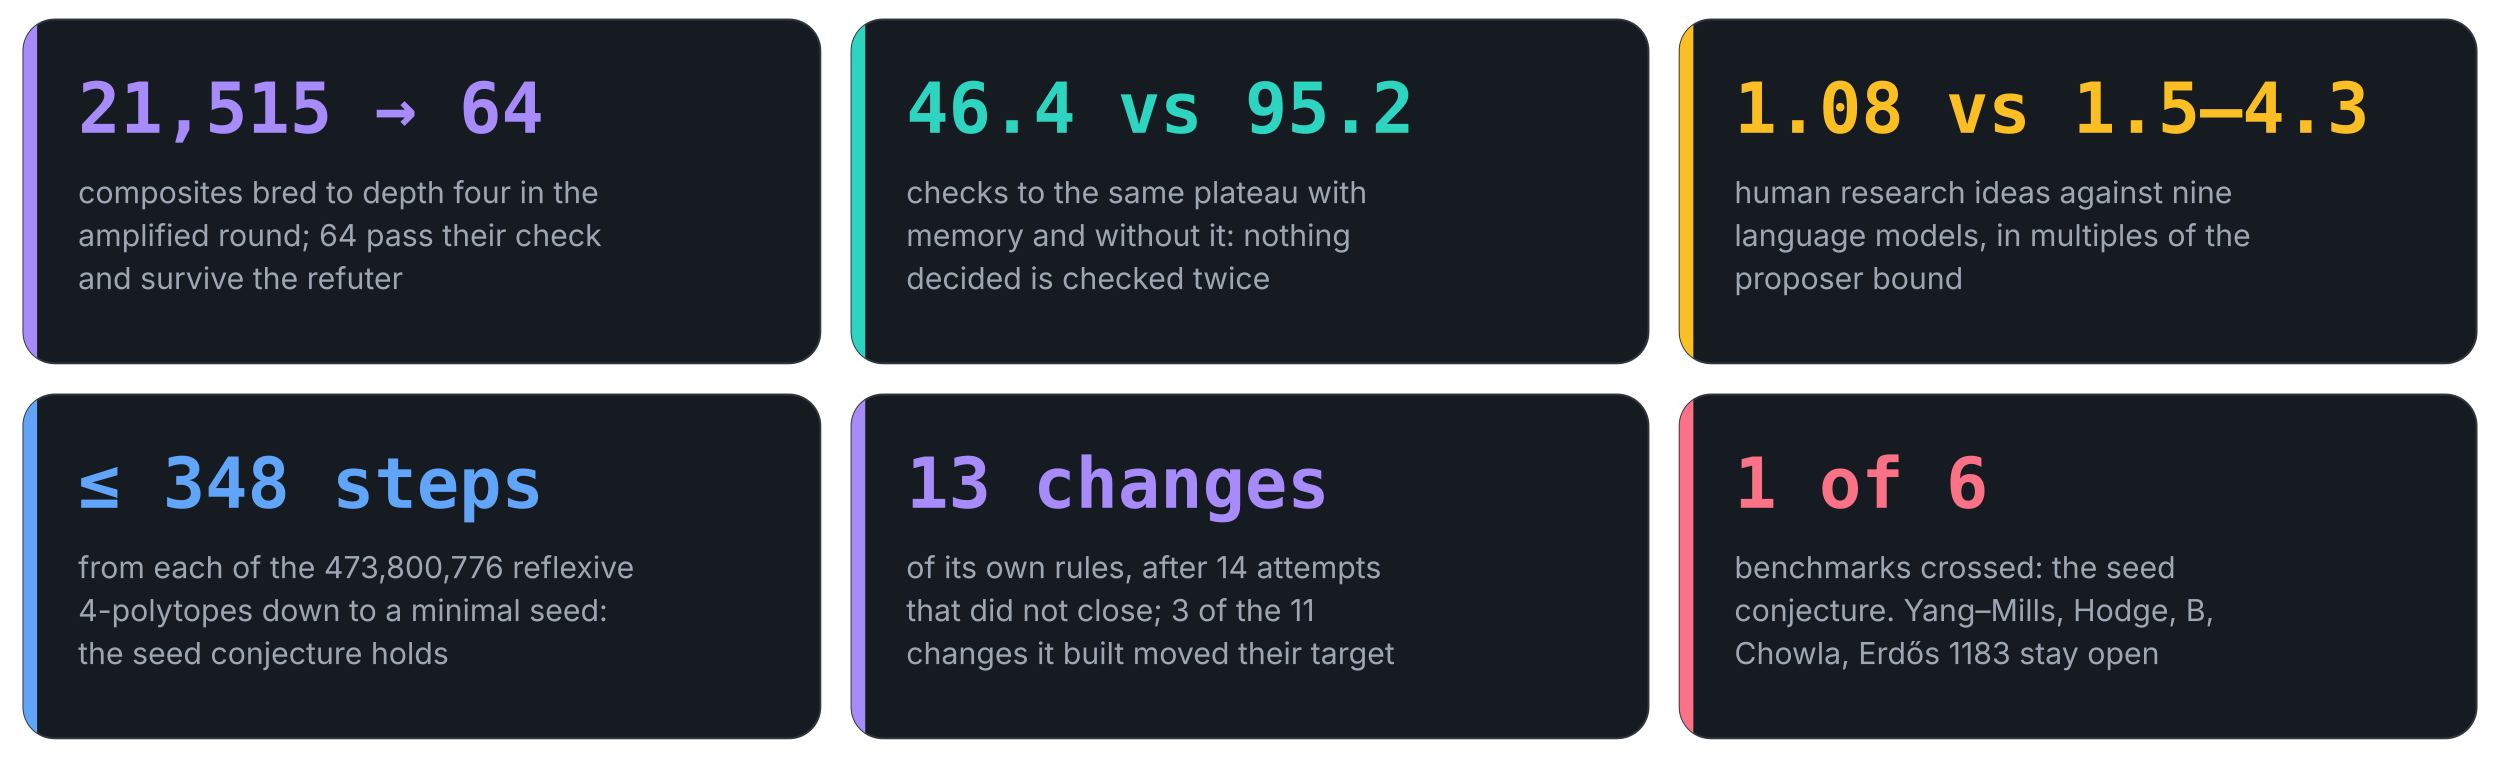
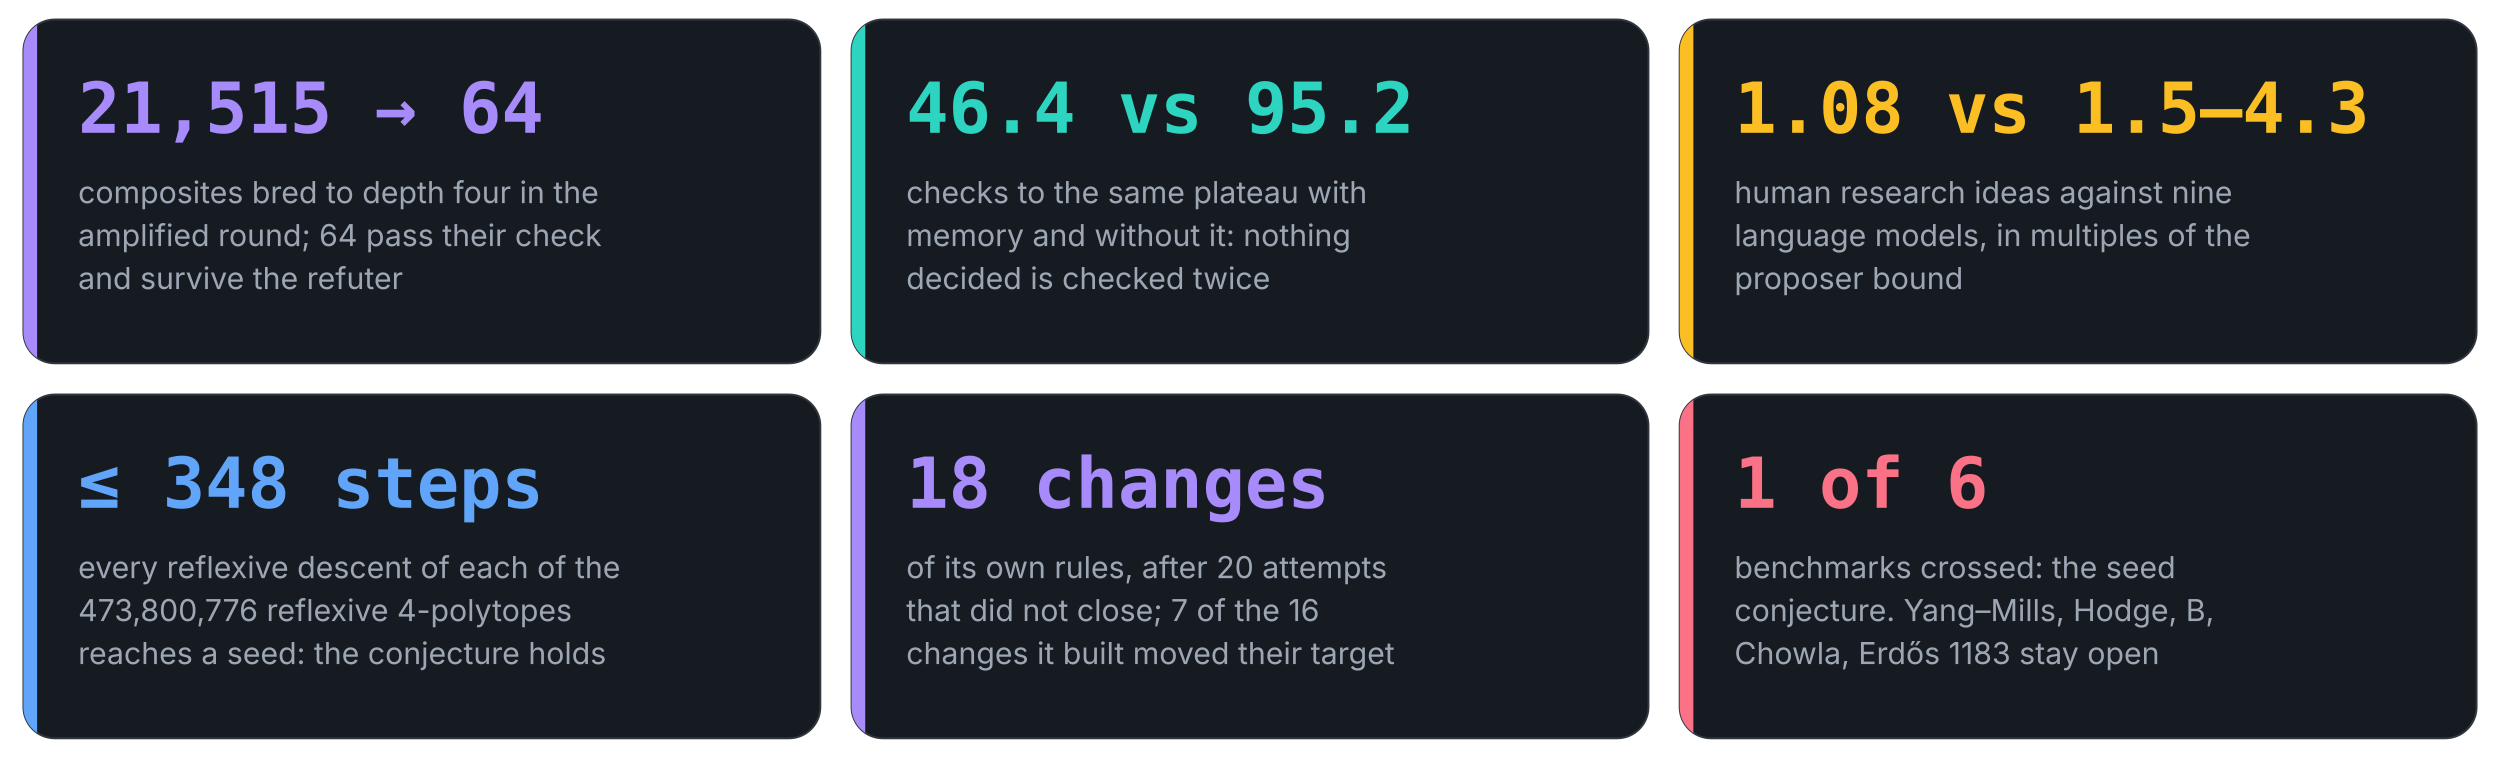
<svg xmlns="http://www.w3.org/2000/svg" viewBox="0 0 1280 388" width="1280" height="388" role="img" aria-label="Six numbers from the runs of Anaxia">
  <clipPath id="c0">
    <rect x="12.0" y="10.0" width="408.0" height="176.0" rx="16" />
  </clipPath>
  <rect x="12.0" y="10.0" width="408.0" height="176.0" rx="16" fill="#161b22" stroke="#30363d" />
  <rect x="12.0" y="10.0" width="7" height="176.0" fill="#a78bfa" clip-path="url(#c0)" />
  <text x="40.0" y="68.0" font-family="'JetBrains Mono', 'SFMono-Regular', Menlo, Consolas, monospace" font-size="36" font-weight="700" fill="#a78bfa" text-anchor="start">21,515 → 64</text>
  <text x="40.0" y="104.0" font-family="Inter, 'Segoe UI', Roboto, Helvetica, Arial, sans-serif" font-size="15.5" font-weight="400" fill="#9da7b3" text-anchor="start">composites bred to depth four in the</text>
  <text x="40.0" y="126.0" font-family="Inter, 'Segoe UI', Roboto, Helvetica, Arial, sans-serif" font-size="15.5" font-weight="400" fill="#9da7b3" text-anchor="start">amplified round; 64 pass their check</text>
  <text x="40.0" y="148.0" font-family="Inter, 'Segoe UI', Roboto, Helvetica, Arial, sans-serif" font-size="15.5" font-weight="400" fill="#9da7b3" text-anchor="start">and survive the refuter</text>
  <clipPath id="c1">
    <rect x="436.0" y="10.0" width="408.0" height="176.0" rx="16" />
  </clipPath>
  <rect x="436.0" y="10.0" width="408.0" height="176.0" rx="16" fill="#161b22" stroke="#30363d" />
  <rect x="436.0" y="10.0" width="7" height="176.0" fill="#2dd4bf" clip-path="url(#c1)" />
  <text x="464.0" y="68.0" font-family="'JetBrains Mono', 'SFMono-Regular', Menlo, Consolas, monospace" font-size="36" font-weight="700" fill="#2dd4bf" text-anchor="start">46.4 vs 95.2</text>
  <text x="464.0" y="104.0" font-family="Inter, 'Segoe UI', Roboto, Helvetica, Arial, sans-serif" font-size="15.5" font-weight="400" fill="#9da7b3" text-anchor="start">checks to the same plateau with</text>
  <text x="464.0" y="126.0" font-family="Inter, 'Segoe UI', Roboto, Helvetica, Arial, sans-serif" font-size="15.5" font-weight="400" fill="#9da7b3" text-anchor="start">memory and without it: nothing</text>
  <text x="464.0" y="148.0" font-family="Inter, 'Segoe UI', Roboto, Helvetica, Arial, sans-serif" font-size="15.5" font-weight="400" fill="#9da7b3" text-anchor="start">decided is checked twice</text>
  <clipPath id="c2">
    <rect x="860.0" y="10.0" width="408.0" height="176.0" rx="16" />
  </clipPath>
  <rect x="860.0" y="10.0" width="408.0" height="176.0" rx="16" fill="#161b22" stroke="#30363d" />
  <rect x="860.0" y="10.0" width="7" height="176.0" fill="#fbbf24" clip-path="url(#c2)" />
  <text x="888.0" y="68.0" font-family="'JetBrains Mono', 'SFMono-Regular', Menlo, Consolas, monospace" font-size="36" font-weight="700" fill="#fbbf24" text-anchor="start">1.08 vs 1.5–4.3</text>
  <text x="888.0" y="104.0" font-family="Inter, 'Segoe UI', Roboto, Helvetica, Arial, sans-serif" font-size="15.5" font-weight="400" fill="#9da7b3" text-anchor="start">human research ideas against nine</text>
  <text x="888.0" y="126.0" font-family="Inter, 'Segoe UI', Roboto, Helvetica, Arial, sans-serif" font-size="15.5" font-weight="400" fill="#9da7b3" text-anchor="start">language models, in multiples of the</text>
  <text x="888.0" y="148.0" font-family="Inter, 'Segoe UI', Roboto, Helvetica, Arial, sans-serif" font-size="15.5" font-weight="400" fill="#9da7b3" text-anchor="start">proposer bound</text>
  <clipPath id="c3">
    <rect x="12.0" y="202.0" width="408.0" height="176.0" rx="16" />
  </clipPath>
  <rect x="12.0" y="202.0" width="408.0" height="176.0" rx="16" fill="#161b22" stroke="#30363d" />
  <rect x="12.0" y="202.0" width="7" height="176.0" fill="#60a5fa" clip-path="url(#c3)" />
  <text x="40.0" y="260.0" font-family="'JetBrains Mono', 'SFMono-Regular', Menlo, Consolas, monospace" font-size="36" font-weight="700" fill="#60a5fa" text-anchor="start">≤ 348 steps</text>
-   <text x="40.0" y="296.0" font-family="Inter, 'Segoe UI', Roboto, Helvetica, Arial, sans-serif" font-size="15.5" font-weight="400" fill="#9da7b3" text-anchor="start">from each of the 473,800,776 reflexive</text>
-   <text x="40.0" y="318.0" font-family="Inter, 'Segoe UI', Roboto, Helvetica, Arial, sans-serif" font-size="15.5" font-weight="400" fill="#9da7b3" text-anchor="start">4-polytopes down to a minimal seed:</text>
-   <text x="40.0" y="340.0" font-family="Inter, 'Segoe UI', Roboto, Helvetica, Arial, sans-serif" font-size="15.5" font-weight="400" fill="#9da7b3" text-anchor="start">the seed conjecture holds</text>
+   <text x="40.0" y="296.0" font-family="Inter, 'Segoe UI', Roboto, Helvetica, Arial, sans-serif" font-size="15.5" font-weight="400" fill="#9da7b3" text-anchor="start">every reflexive descent of each of the</text>
+   <text x="40.0" y="318.0" font-family="Inter, 'Segoe UI', Roboto, Helvetica, Arial, sans-serif" font-size="15.5" font-weight="400" fill="#9da7b3" text-anchor="start">473,800,776 reflexive 4-polytopes</text>
+   <text x="40.0" y="340.0" font-family="Inter, 'Segoe UI', Roboto, Helvetica, Arial, sans-serif" font-size="15.5" font-weight="400" fill="#9da7b3" text-anchor="start">reaches a seed: the conjecture holds</text>
  <clipPath id="c4">
    <rect x="436.0" y="202.0" width="408.0" height="176.0" rx="16" />
  </clipPath>
  <rect x="436.0" y="202.0" width="408.0" height="176.0" rx="16" fill="#161b22" stroke="#30363d" />
  <rect x="436.0" y="202.0" width="7" height="176.0" fill="#a78bfa" clip-path="url(#c4)" />
-   <text x="464.0" y="260.0" font-family="'JetBrains Mono', 'SFMono-Regular', Menlo, Consolas, monospace" font-size="36" font-weight="700" fill="#a78bfa" text-anchor="start">13 changes</text>
-   <text x="464.0" y="296.0" font-family="Inter, 'Segoe UI', Roboto, Helvetica, Arial, sans-serif" font-size="15.5" font-weight="400" fill="#9da7b3" text-anchor="start">of its own rules, after 14 attempts</text>
-   <text x="464.0" y="318.0" font-family="Inter, 'Segoe UI', Roboto, Helvetica, Arial, sans-serif" font-size="15.5" font-weight="400" fill="#9da7b3" text-anchor="start">that did not close; 3 of the 11</text>
+   <text x="464.0" y="260.0" font-family="'JetBrains Mono', 'SFMono-Regular', Menlo, Consolas, monospace" font-size="36" font-weight="700" fill="#a78bfa" text-anchor="start">18 changes</text>
+   <text x="464.0" y="296.0" font-family="Inter, 'Segoe UI', Roboto, Helvetica, Arial, sans-serif" font-size="15.5" font-weight="400" fill="#9da7b3" text-anchor="start">of its own rules, after 20 attempts</text>
+   <text x="464.0" y="318.0" font-family="Inter, 'Segoe UI', Roboto, Helvetica, Arial, sans-serif" font-size="15.5" font-weight="400" fill="#9da7b3" text-anchor="start">that did not close; 7 of the 16</text>
  <text x="464.0" y="340.0" font-family="Inter, 'Segoe UI', Roboto, Helvetica, Arial, sans-serif" font-size="15.5" font-weight="400" fill="#9da7b3" text-anchor="start">changes it built moved their target</text>
  <clipPath id="c5">
    <rect x="860.0" y="202.0" width="408.0" height="176.0" rx="16" />
  </clipPath>
  <rect x="860.0" y="202.0" width="408.0" height="176.0" rx="16" fill="#161b22" stroke="#30363d" />
  <rect x="860.0" y="202.0" width="7" height="176.0" fill="#fb7185" clip-path="url(#c5)" />
  <text x="888.0" y="260.0" font-family="'JetBrains Mono', 'SFMono-Regular', Menlo, Consolas, monospace" font-size="36" font-weight="700" fill="#fb7185" text-anchor="start">1 of 6</text>
  <text x="888.0" y="296.0" font-family="Inter, 'Segoe UI', Roboto, Helvetica, Arial, sans-serif" font-size="15.5" font-weight="400" fill="#9da7b3" text-anchor="start">benchmarks crossed: the seed</text>
  <text x="888.0" y="318.0" font-family="Inter, 'Segoe UI', Roboto, Helvetica, Arial, sans-serif" font-size="15.5" font-weight="400" fill="#9da7b3" text-anchor="start">conjecture. Yang–Mills, Hodge, B,</text>
  <text x="888.0" y="340.0" font-family="Inter, 'Segoe UI', Roboto, Helvetica, Arial, sans-serif" font-size="15.5" font-weight="400" fill="#9da7b3" text-anchor="start">Chowla, Erdős 1183 stay open</text>
</svg>
